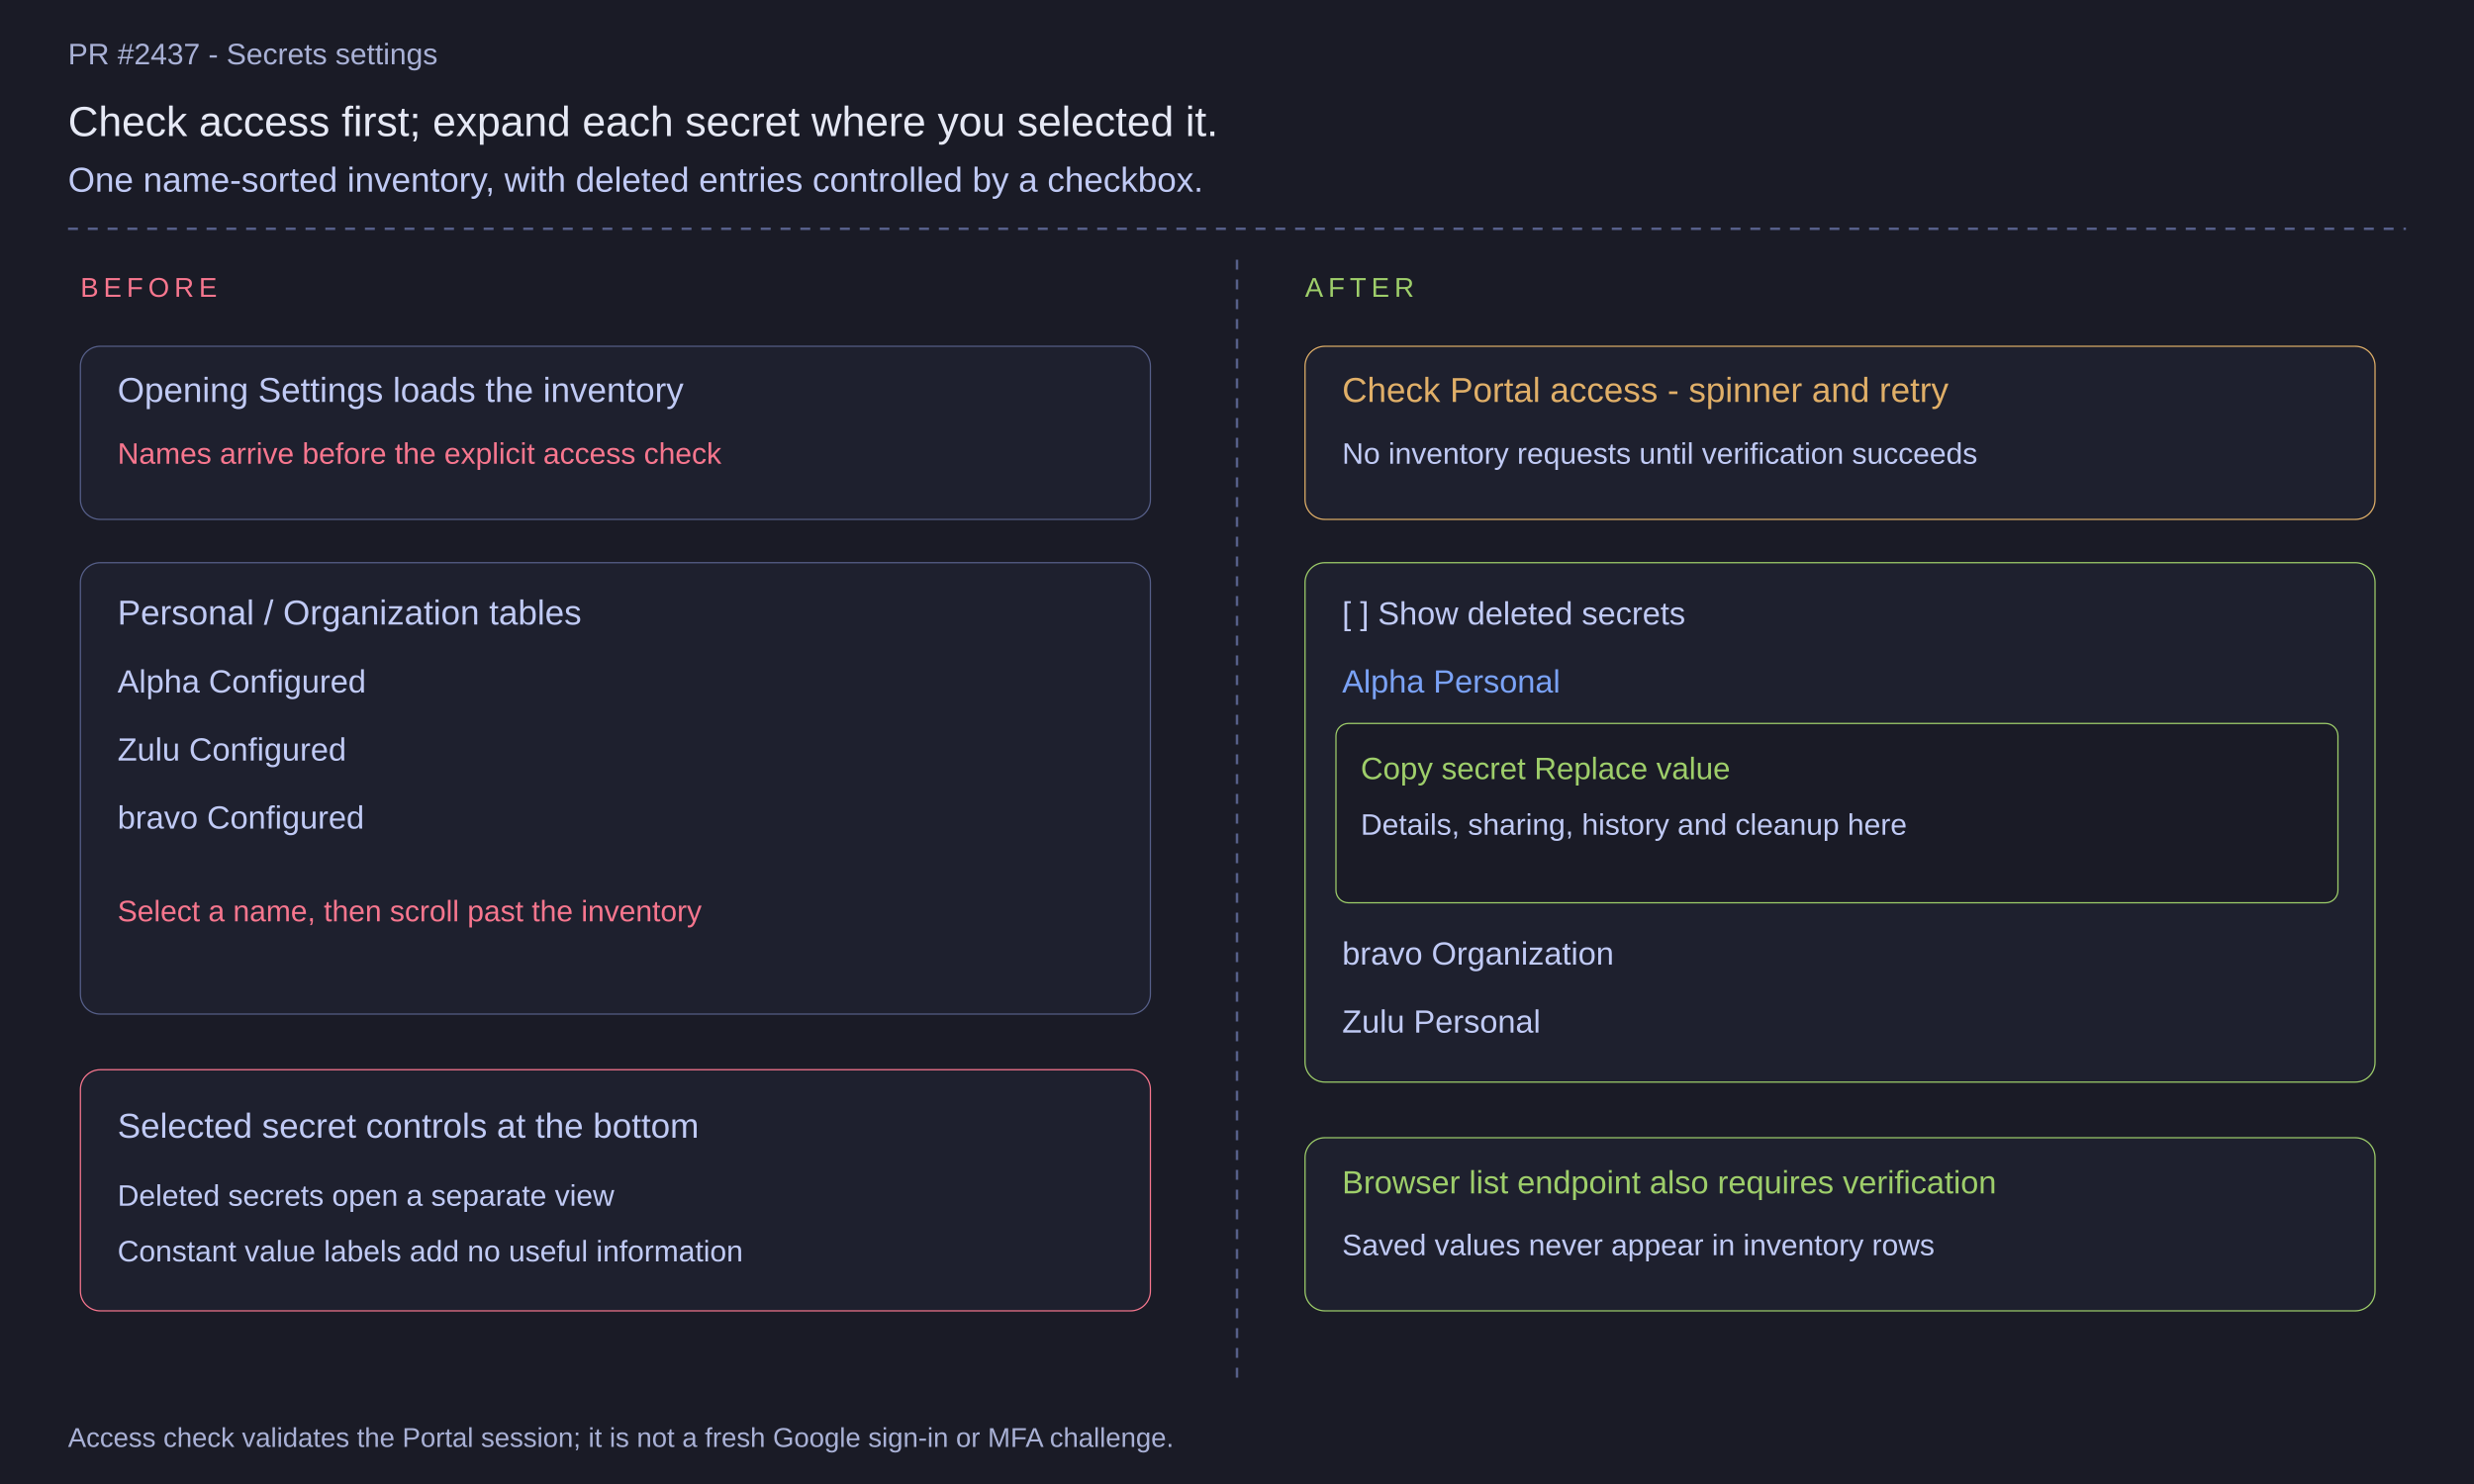
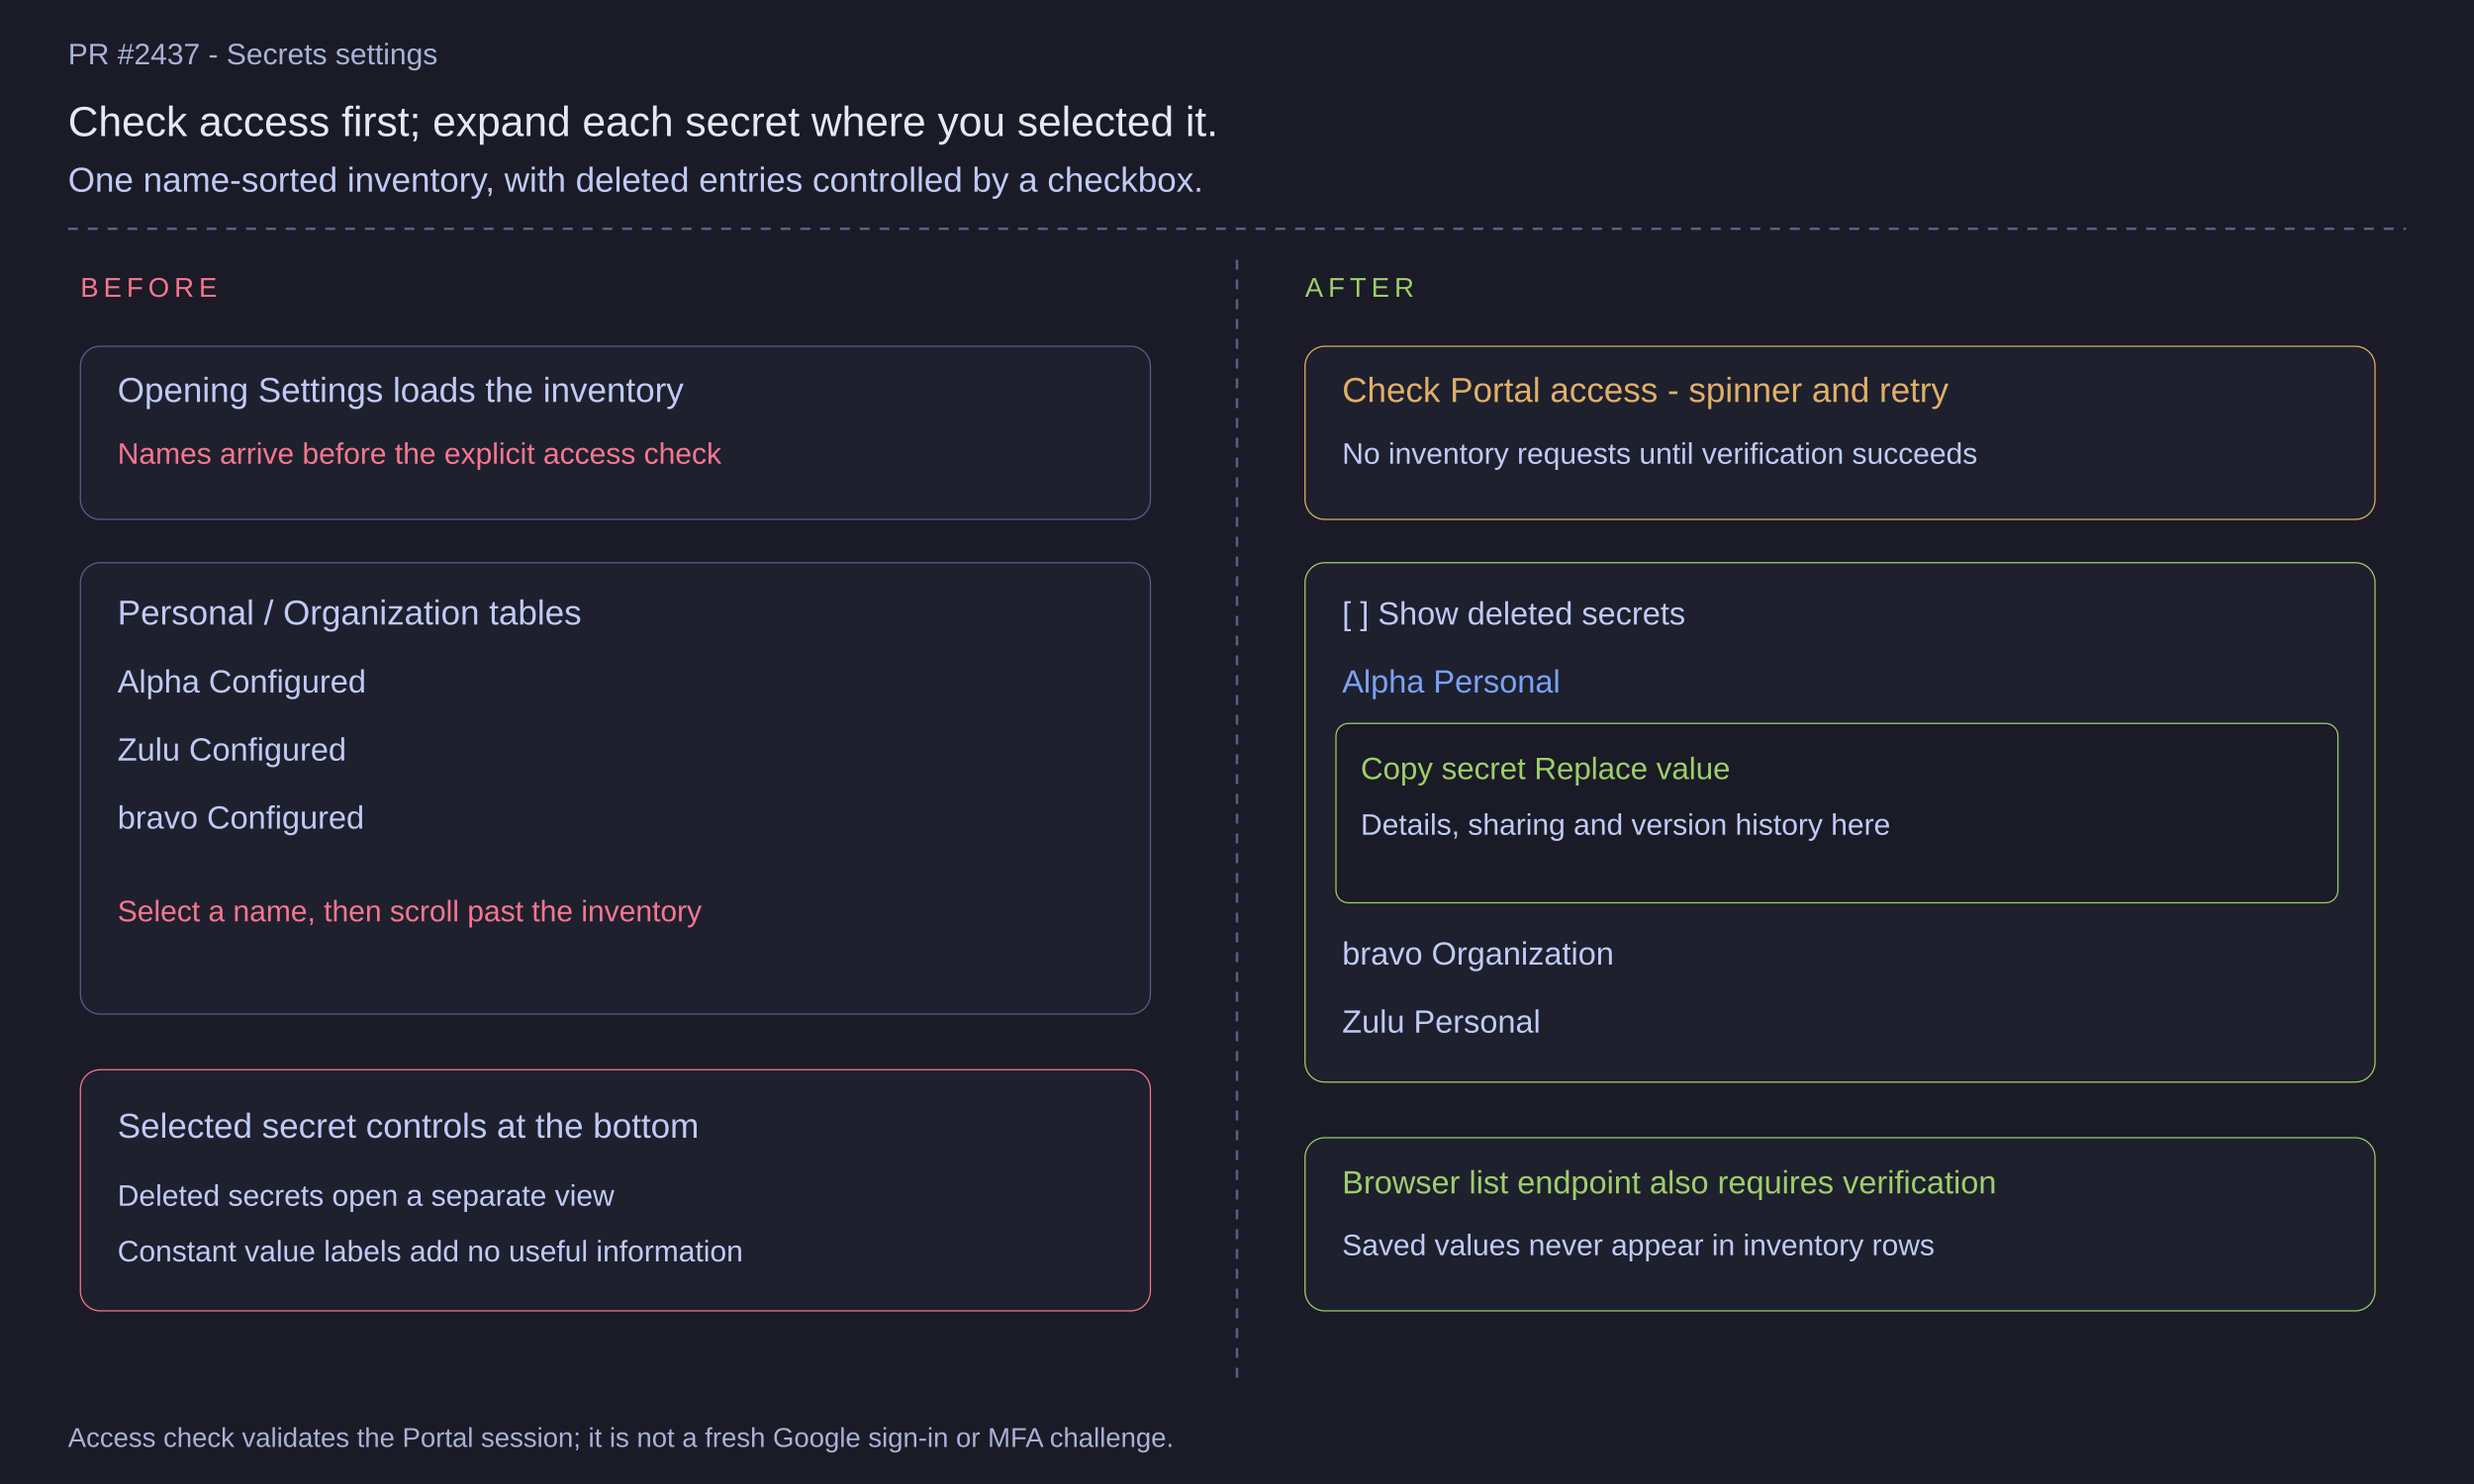
<svg xmlns="http://www.w3.org/2000/svg" width="2000" height="1200" viewBox="0 0 2000 1200">
  <rect width="2000" height="1200" fill="#1a1b26" />
  <g font-family="Arial, sans-serif" fill="#c0caf5">
    <text x="55" y="52" font-size="24" fill="#a9b1d6">PR #2437 - Secrets settings</text>
    <text x="55" y="110" font-size="34" fill="#e6e9f5">Check access first; expand each secret where you selected it.</text>
    <text x="55" y="155" font-size="28" fill="#c0caf5">One name-sorted inventory, with deleted entries controlled by a checkbox.</text>
    <path d="M55 185H1945 M1000 210V1120" stroke="#565f89" stroke-width="2" stroke-dasharray="8 8" />
    <text x="65" y="240" font-size="22" fill="#f7768e" letter-spacing="4">BEFORE</text>
    <text x="1055" y="240" font-size="22" fill="#9ece6a" letter-spacing="4">AFTER</text>
    <rect x="65" y="280" width="865" height="140" rx="16" fill="#1e202e" stroke="#565f89" />
    <text x="95" y="325" font-size="28">Opening Settings loads the inventory</text>
    <text x="95" y="375" font-size="24" fill="#f7768e">Names arrive before the explicit access check</text>
    <rect x="65" y="455" width="865" height="365" rx="16" fill="#1e202e" stroke="#565f89" />
    <text x="95" y="505" font-size="28">Personal / Organization tables</text>
    <text x="95" y="560" font-size="26">Alpha                         Configured</text>
    <text x="95" y="615" font-size="26">Zulu                           Configured</text>
    <text x="95" y="670" font-size="26">bravo                         Configured</text>
    <text x="95" y="745" font-size="24" fill="#f7768e">Select a name, then scroll past the inventory</text>
    <rect x="65" y="865" width="865" height="195" rx="16" fill="#1e202e" stroke="#f7768e" />
    <text x="95" y="920" font-size="28">Selected secret controls at the bottom</text>
    <text x="95" y="975" font-size="24">Deleted secrets open a separate view</text>
    <text x="95" y="1020" font-size="24">Constant value labels add no useful information</text>
    <rect x="1055" y="280" width="865" height="140" rx="16" fill="#1e202e" stroke="#e0af68" />
    <text x="1085" y="325" font-size="28" fill="#e0af68">Check Portal access - spinner and retry</text>
    <text x="1085" y="375" font-size="24">No inventory requests until verification succeeds</text>
    <rect x="1055" y="455" width="865" height="420" rx="16" fill="#1e202e" stroke="#9ece6a" />
    <text x="1085" y="505" font-size="26">[ ] Show deleted secrets</text>
    <text x="1085" y="560" font-size="26" fill="#7aa2f7">Alpha                              Personal</text>
    <rect x="1080" y="585" width="810" height="145" rx="10" fill="#1a1b26" stroke="#9ece6a" />
    <text x="1100" y="630" font-size="25" fill="#9ece6a">Copy secret     Replace value</text>
-     <text x="1100" y="675" font-size="24">Details, sharing, history and cleanup here</text>
+     <text x="1100" y="675" font-size="24">Details, sharing and version history here</text>
    <text x="1085" y="780" font-size="26">bravo                              Organization</text>
    <text x="1085" y="835" font-size="26">Zulu                                Personal</text>
    <rect x="1055" y="920" width="865" height="140" rx="16" fill="#1e202e" stroke="#9ece6a" />
    <text x="1085" y="965" font-size="26" fill="#9ece6a">Browser list endpoint also requires verification</text>
    <text x="1085" y="1015" font-size="24">Saved values never appear in inventory rows</text>
    <text x="55" y="1170" font-size="22" fill="#a9b1d6">Access check validates the Portal session; it is not a fresh Google sign-in or MFA challenge.</text>
  </g>
</svg>
